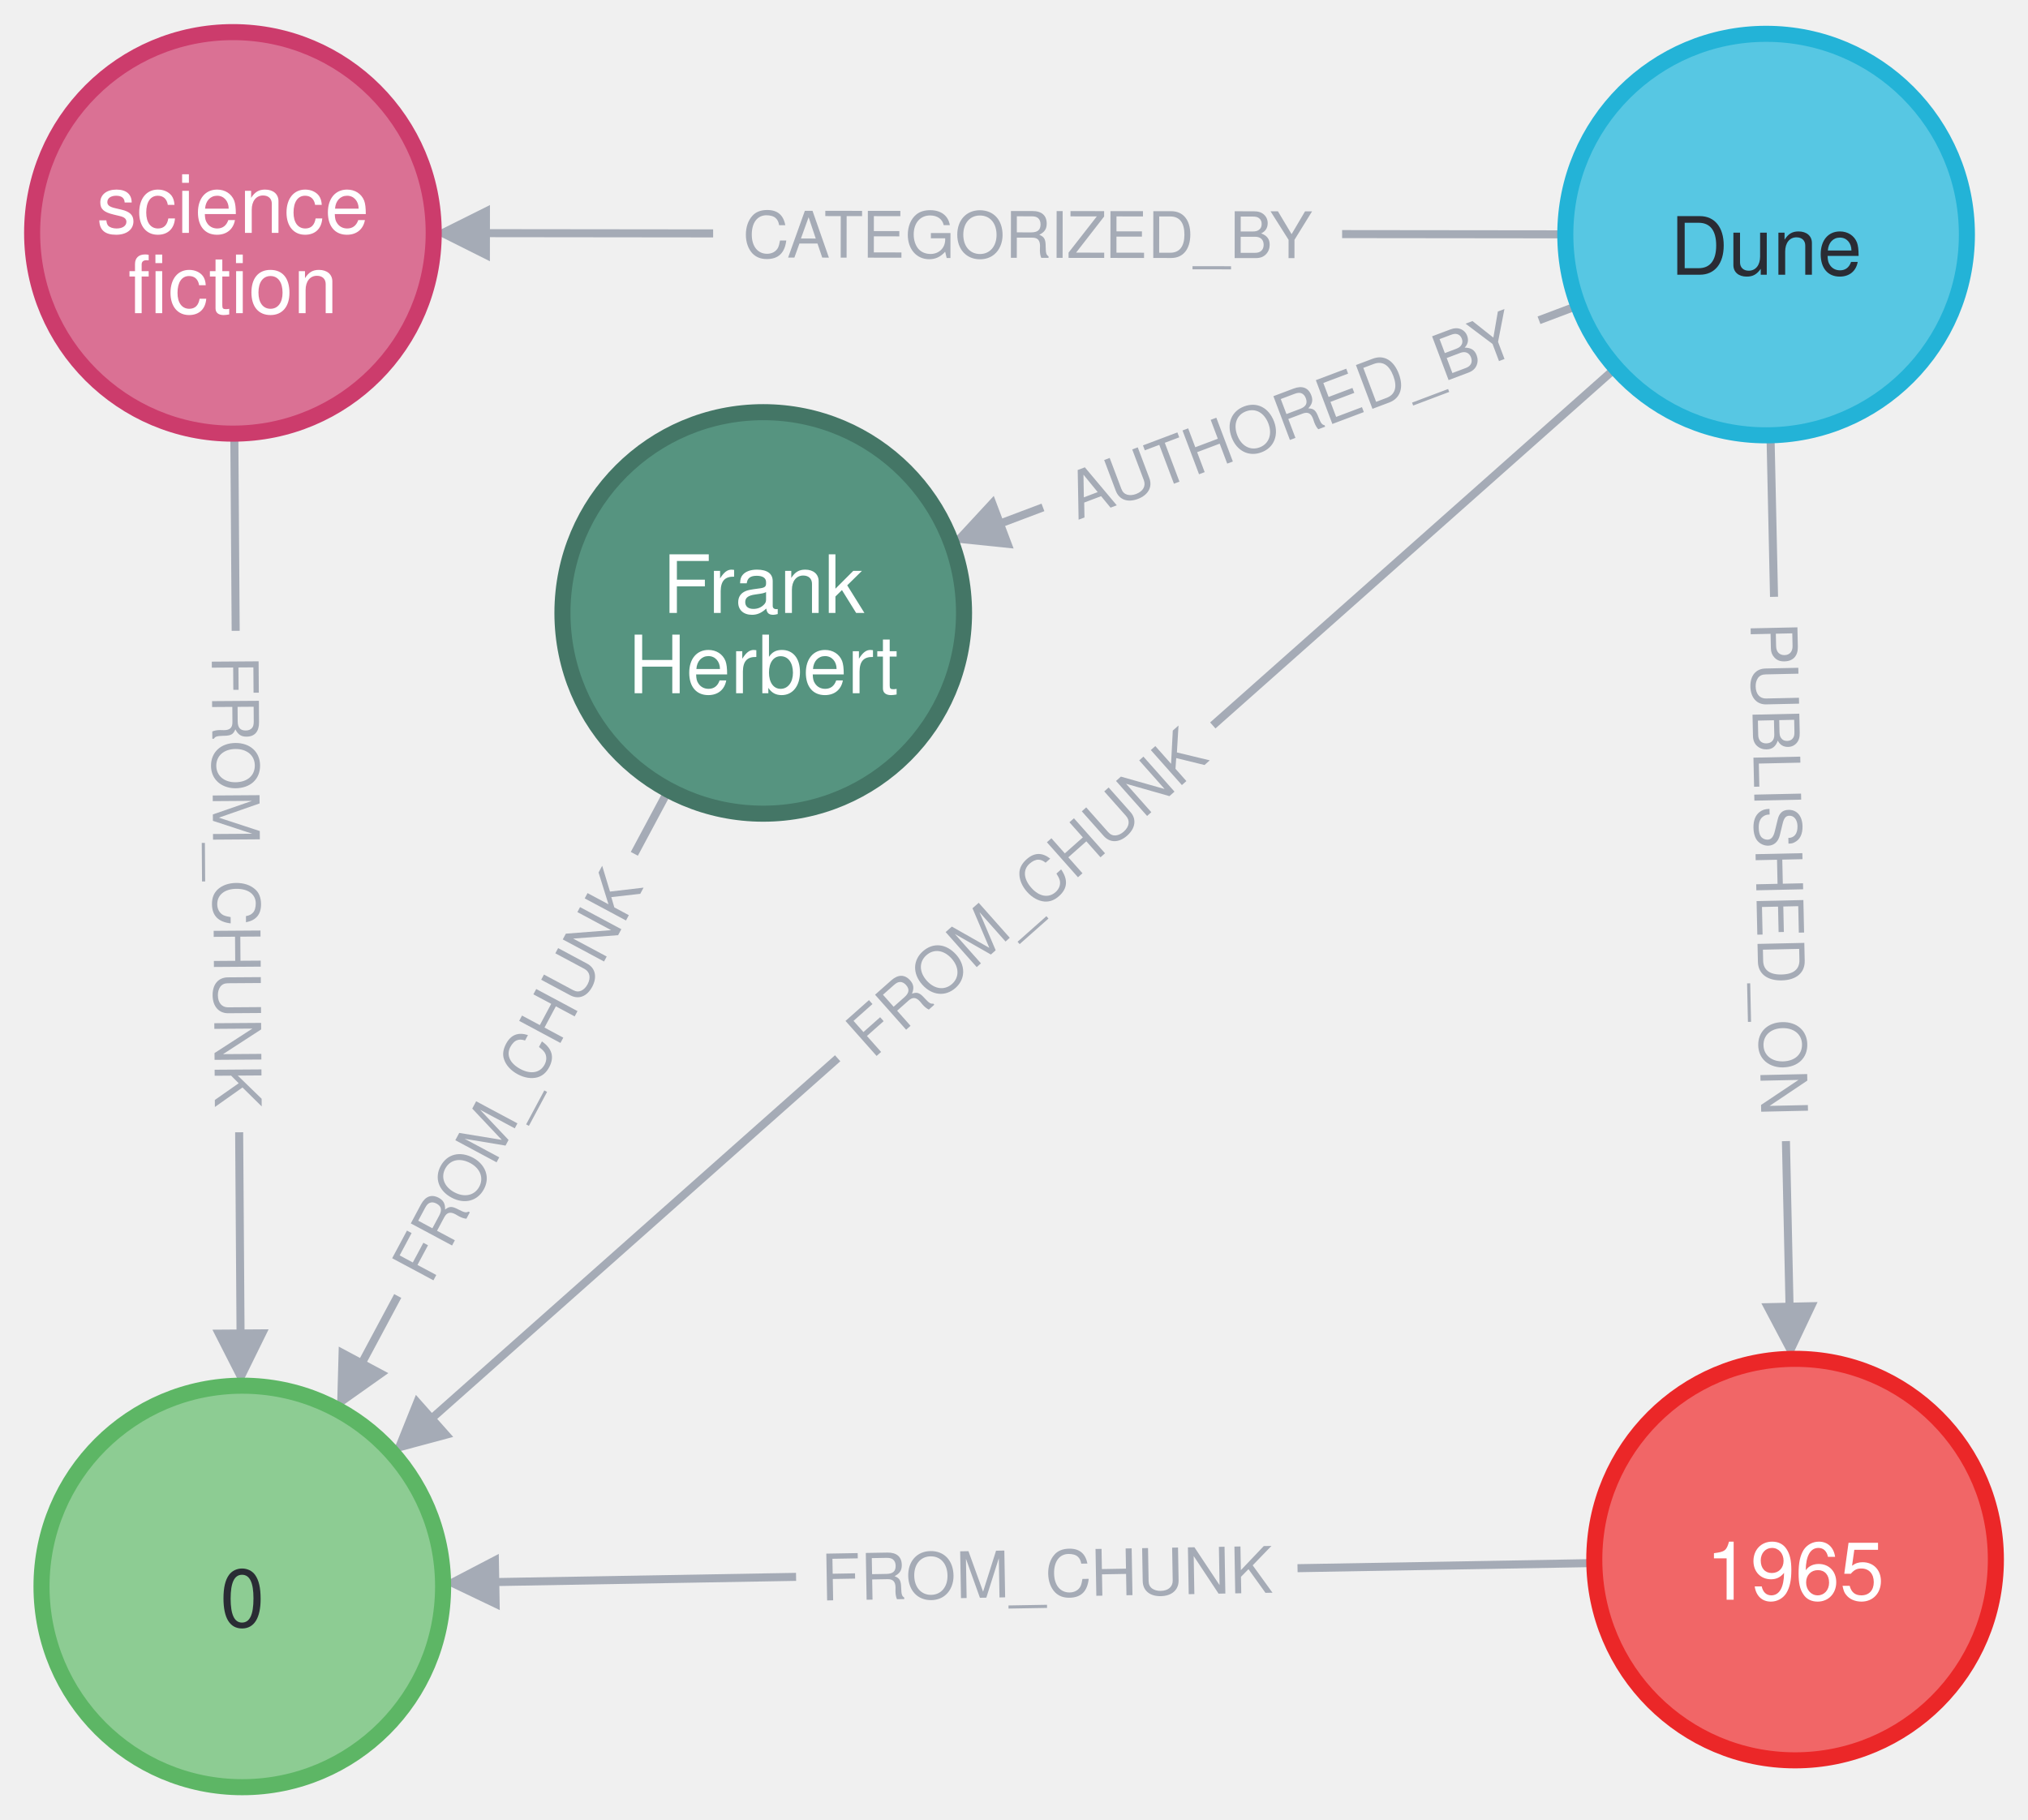
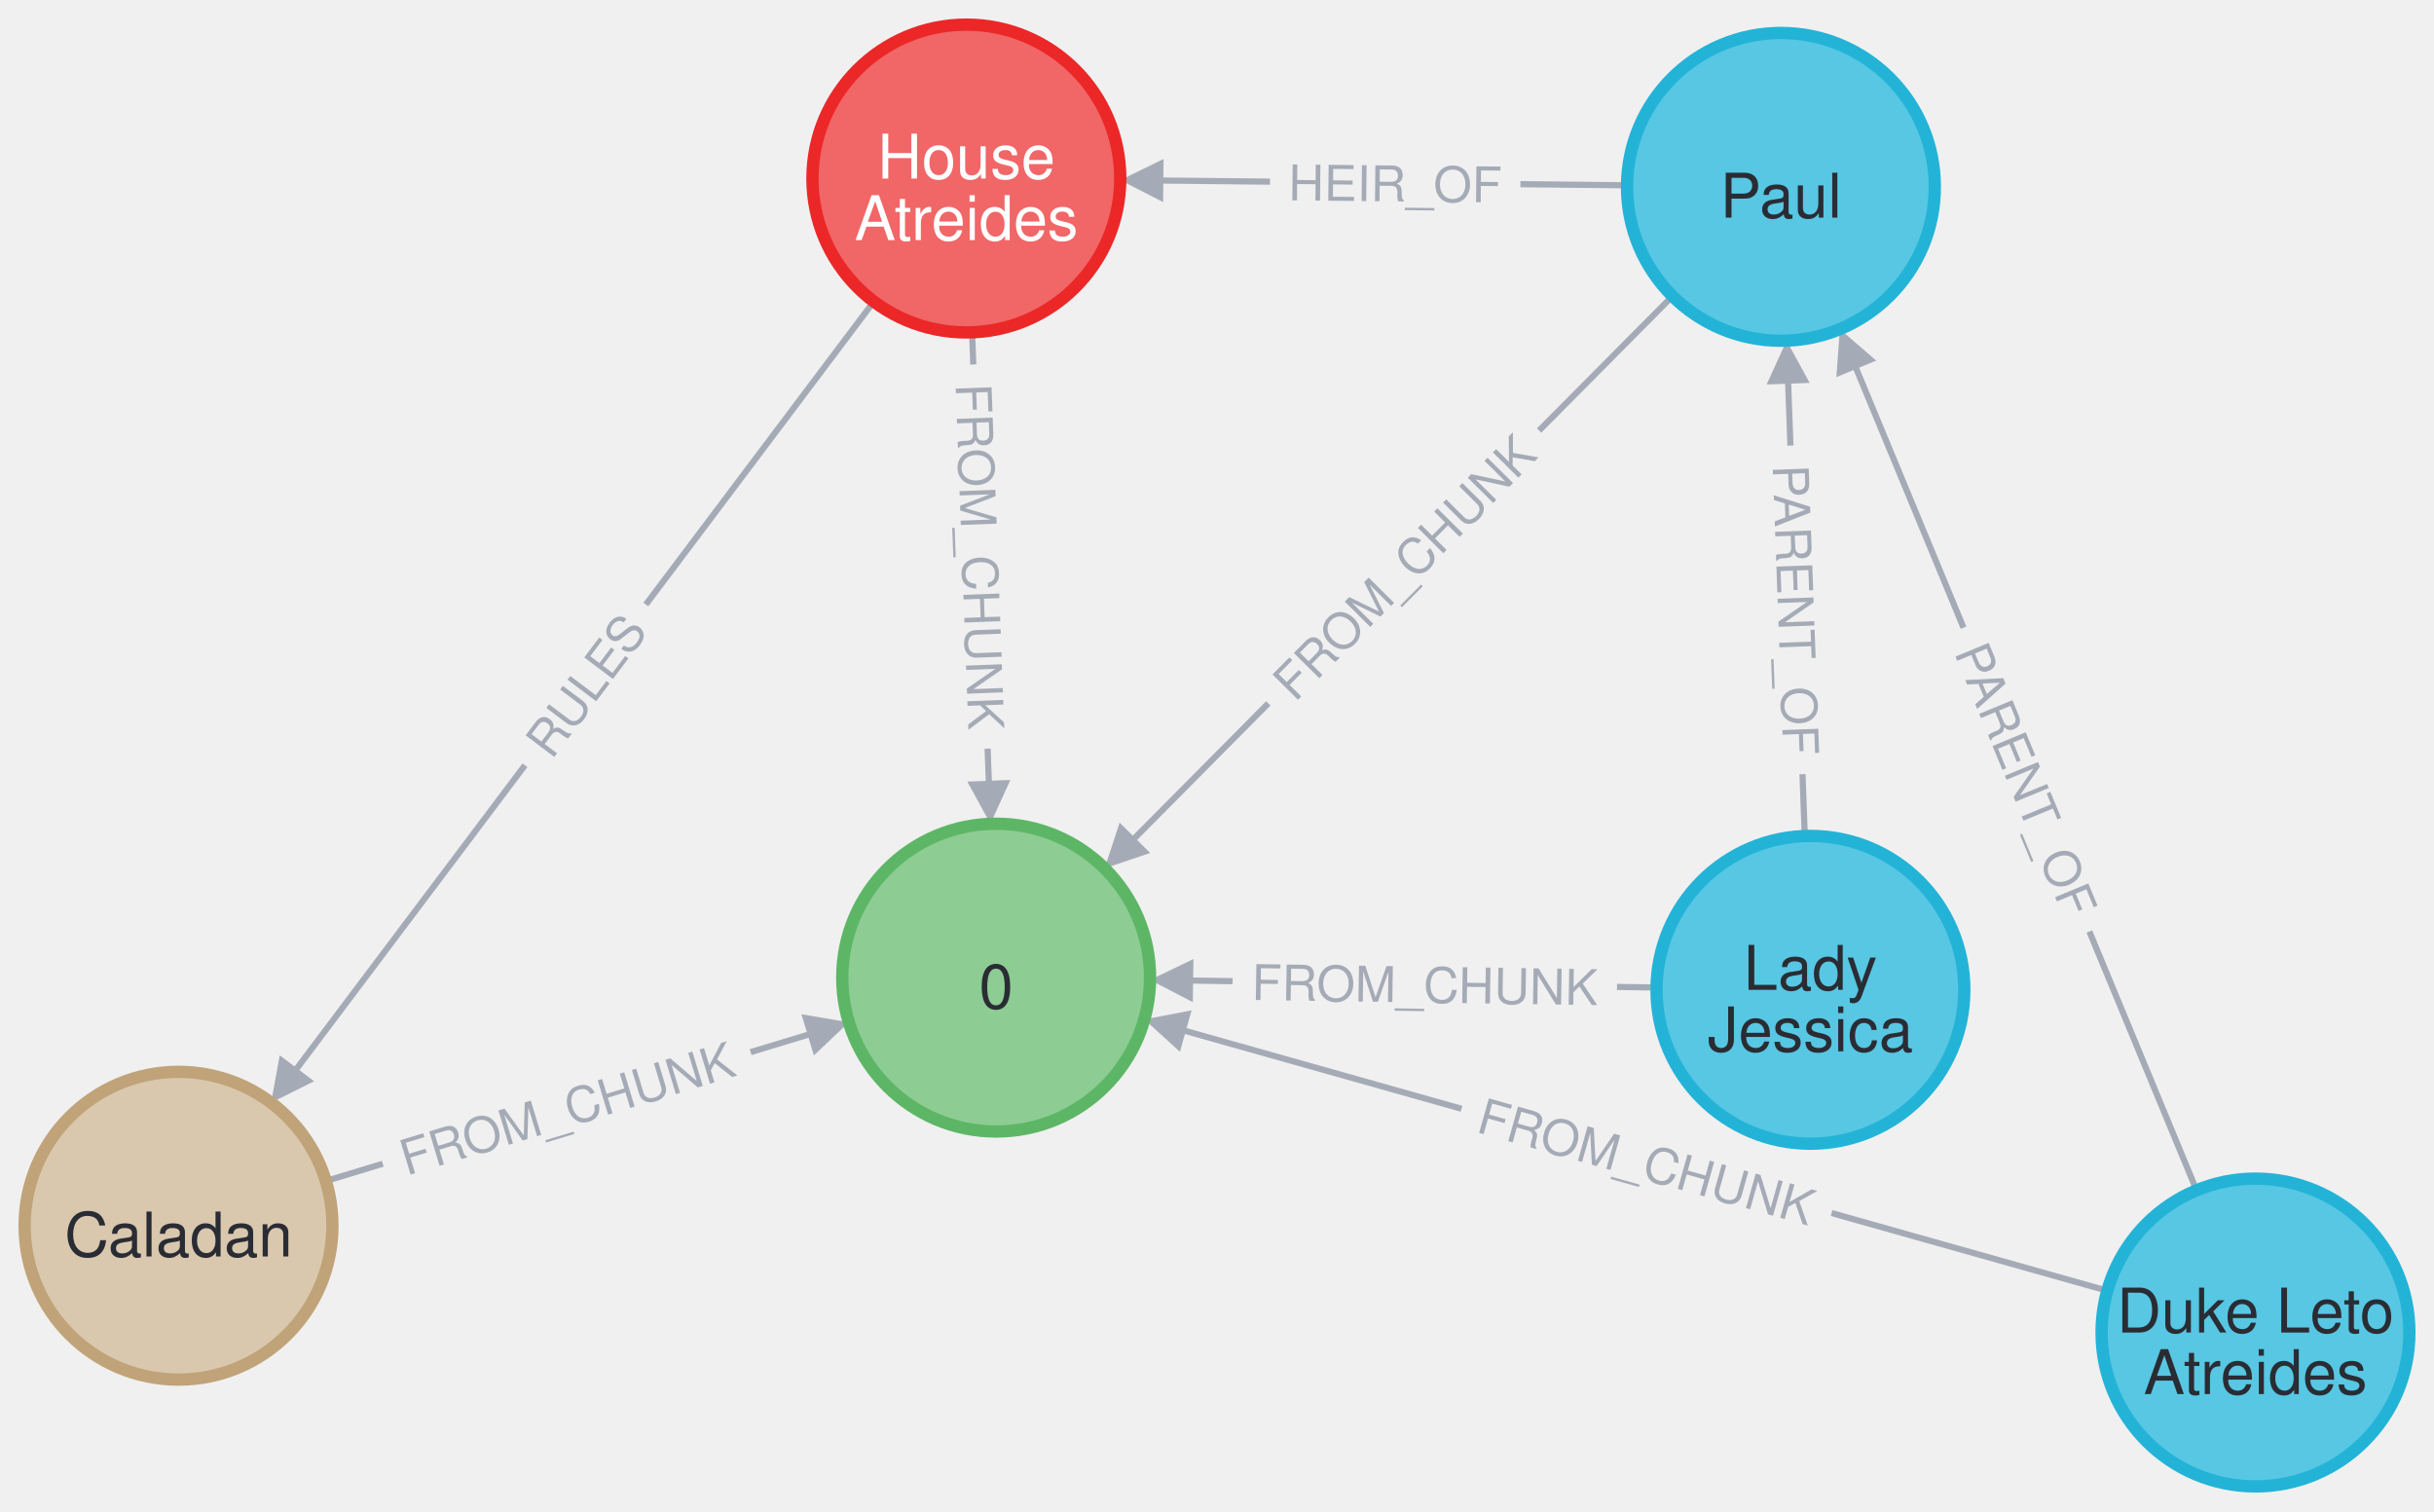
- <svg xmlns="http://www.w3.org/2000/svg" width="505.001" height="453.12" viewBox="-216.221 -129.433 252.5 226.56">
+ <svg xmlns="http://www.w3.org/2000/svg" width="790.759" height="490.907" viewBox="-409.367 -175.366 395.379 245.453">
  <g class="layer relationships">
-     <g class="relationship" transform="translate(3.671396 -100.2222) rotate(498.4162)">
-       <path class="b-outline" fill="#A5ABB6" stroke="none" d="M 25 0.5 L 92.101 0.5 L 92.101 -0.5 L 25 -0.5 Z M 154.546 0.5 L 221.647 0.5 L 221.647 3.5 L 228.647 0 L 221.647 -3.5 L 221.647 -0.5 L 154.546 -0.5 Z" />
-       <text text-anchor="middle" pointer-events="none" font-size="8px" fill="#A5ABB6" x="123.323" y="3" transform="rotate(180 123.3233 0)" font-family="Helvetica Neue, Helvetica, Arial, sans-serif">FROM_CHUNK</text>
+     <g class="relationship" transform="translate(-120.0726 -145.0132) rotate(494.7821)">
+       <path class="b-outline" fill="#A5ABB6" stroke="none" d="M 25 0.5 L 55.763 0.5 L 55.763 -0.5 L 25 -0.5 Z M 118.209 0.5 L 148.972 0.5 L 148.972 3.5 L 155.972 0 L 148.972 -3.5 L 148.972 -0.5 L 118.209 -0.5 Z" />
+       <text text-anchor="middle" pointer-events="none" font-size="8px" fill="#A5ABB6" x="86.986" y="3" transform="rotate(180 86.98591 0)" font-family="Helvetica Neue, Helvetica, Arial, sans-serif">FROM_CHUNK</text>
    </g>
-     <g class="relationship" transform="translate(3.671396 -100.2222) rotate(519.3262)">
-       <path class="b-outline" fill="#A5ABB6" stroke="none" d="M 25 0.5 L 30.223 0.5 L 30.223 -0.5 L 25 -0.5 Z M 96.235 0.5 L 101.458 0.5 L 101.458 3.5 L 108.458 0 L 101.458 -3.5 L 101.458 -0.5 L 96.235 -0.5 Z" />
-       <text text-anchor="middle" pointer-events="none" font-size="8px" fill="#A5ABB6" x="63.229" y="3" transform="rotate(180 63.2291 0)" font-family="Helvetica Neue, Helvetica, Arial, sans-serif">AUTHORED_BY</text>
+     <g class="relationship" transform="translate(-120.0726 -145.0132) rotate(180.5855)">
+       <path class="b-outline" fill="#A5ABB6" stroke="none" d="M 25 0.5 L 42.328 0.5 L 42.328 -0.5 L 25 -0.5 Z M 83 0.5 L 100.327 0.5 L 100.327 3.5 L 107.327 0 L 100.327 -3.5 L 100.327 -0.5 L 83 -0.5 Z" />
+       <text text-anchor="middle" pointer-events="none" font-size="8px" fill="#A5ABB6" x="62.664" y="3" transform="rotate(180 62.66361 0)" font-family="Helvetica Neue, Helvetica, Arial, sans-serif">HEIR_OF</text>
    </g>
-     <g class="relationship" transform="translate(3.671396 -100.2222) rotate(180.0634)">
-       <path class="b-outline" fill="#A5ABB6" stroke="none" d="M 25 0.5 L 52.79 0.5 L 52.79 -0.5 L 25 -0.5 Z M 131.103 0.5 L 158.893 0.5 L 158.893 3.5 L 165.893 0 L 158.893 -3.5 L 158.893 -0.5 L 131.103 -0.5 Z" />
-       <text text-anchor="middle" pointer-events="none" font-size="8px" fill="#A5ABB6" x="91.946" y="3" transform="rotate(180 91.94632 0)" font-family="Helvetica Neue, Helvetica, Arial, sans-serif">CATEGORIZED_BY</text>
+     <g class="relationship" transform="translate(-42.98791 41.08775) rotate(195.7386)">
+       <path class="b-outline" fill="#A5ABB6" stroke="none" d="M 25 0.5 L 71.543 0.5 L 71.543 -0.5 L 25 -0.5 Z M 133.988 0.5 L 180.531 0.5 L 180.531 3.5 L 187.531 0 L 180.531 -3.5 L 180.531 -0.5 L 133.988 -0.5 Z" />
+       <text text-anchor="middle" pointer-events="none" font-size="8px" fill="#A5ABB6" x="102.766" y="3" transform="rotate(180 102.7657 0)" font-family="Helvetica Neue, Helvetica, Arial, sans-serif">FROM_CHUNK</text>
    </g>
-     <g class="relationship" transform="translate(3.671396 -100.2222) rotate(448.7474)">
-       <path class="b-outline" fill="#A5ABB6" stroke="none" d="M 25 0.5 L 45.123 0.5 L 45.123 -0.5 L 25 -0.5 Z M 112.92 0.5 L 133.044 0.5 L 133.044 3.5 L 140.044 0 L 133.044 -3.5 L 133.044 -0.5 L 112.92 -0.5 Z" />
-       <text text-anchor="middle" pointer-events="none" font-size="8px" fill="#A5ABB6" x="79.022" y="3" font-family="Helvetica Neue, Helvetica, Arial, sans-serif">PUBLISHED_ON</text>
+     <g class="relationship" transform="translate(-42.98791 41.08775) rotate(247.5002)">
+       <path class="b-outline" fill="#A5ABB6" stroke="none" d="M 25 0.5 L 70.508 0.5 L 70.508 -0.5 L 25 -0.5 Z M 123.926 0.5 L 169.434 0.5 L 169.434 3.5 L 176.434 0 L 169.434 -3.5 L 169.434 -0.5 L 123.926 -0.5 Z" />
+       <text text-anchor="middle" pointer-events="none" font-size="8px" fill="#A5ABB6" x="97.217" y="3" transform="rotate(180 97.21696 0)" font-family="Helvetica Neue, Helvetica, Arial, sans-serif">PARENT_OF</text>
    </g>
-     <g class="relationship" transform="translate(7.279322 64.78212) rotate(539.0089)">
-       <path class="b-outline" fill="#A5ABB6" stroke="none" d="M 25 0.5 L 61.958 0.5 L 61.958 -0.5 L 25 -0.5 Z M 124.403 0.5 L 161.361 0.5 L 161.361 3.5 L 168.361 0 L 161.361 -3.5 L 161.361 -0.5 L 124.403 -0.5 Z" />
-       <text text-anchor="middle" pointer-events="none" font-size="8px" fill="#A5ABB6" x="93.18" y="3" transform="rotate(180 93.18048 0)" font-family="Helvetica Neue, Helvetica, Arial, sans-serif">FROM_CHUNK</text>
+     <g class="relationship" transform="translate(-115.2826 -14.57947) rotate(180.8583)">
+       <path class="b-outline" fill="#A5ABB6" stroke="none" d="M 25 0.5 L 31.419 0.5 L 31.419 -0.5 L 25 -0.5 Z M 93.864 0.5 L 100.284 0.5 L 100.284 3.5 L 107.284 0 L 100.284 -3.5 L 100.284 -0.5 L 93.864 -0.5 Z" />
+       <text text-anchor="middle" pointer-events="none" font-size="8px" fill="#A5ABB6" x="62.642" y="3" transform="rotate(180 62.64175 0)" font-family="Helvetica Neue, Helvetica, Arial, sans-serif">FROM_CHUNK</text>
    </g>
-     <g class="relationship" transform="translate(-187.2211 -100.4334) rotate(449.6028)">
-       <path class="b-outline" fill="#A5ABB6" stroke="none" d="M 25 0.5 L 49.559 0.5 L 49.559 -0.5 L 25 -0.5 Z M 112.005 0.5 L 136.564 0.5 L 136.564 3.5 L 143.564 0 L 136.564 -3.5 L 136.564 -0.5 L 112.005 -0.5 Z" />
-       <text text-anchor="middle" pointer-events="none" font-size="8px" fill="#A5ABB6" x="80.782" y="3" font-family="Helvetica Neue, Helvetica, Arial, sans-serif">FROM_CHUNK</text>
+     <g class="relationship" transform="translate(-115.2826 -14.57947) rotate(267.8969)">
+       <path class="b-outline" fill="#A5ABB6" stroke="none" d="M 25 0.5 L 35.052 0.5 L 35.052 -0.5 L 25 -0.5 Z M 88.47 0.5 L 98.522 0.5 L 98.522 3.5 L 105.522 0 L 98.522 -3.5 L 98.522 -0.5 L 88.47 -0.5 Z" />
+       <text text-anchor="middle" pointer-events="none" font-size="8px" fill="#A5ABB6" x="61.761" y="3" transform="rotate(180 61.76085 0)" font-family="Helvetica Neue, Helvetica, Arial, sans-serif">PARENT_OF</text>
    </g>
-     <g class="relationship" transform="translate(-121.1928 -53.10519) rotate(478.1471)">
-       <path class="b-outline" fill="#A5ABB6" stroke="none" d="M 25 0.5 L 34.023 0.5 L 34.023 -0.5 L 25 -0.5 Z M 96.469 0.5 L 105.492 0.5 L 105.492 3.5 L 112.492 0 L 105.492 -3.5 L 105.492 -0.5 L 96.469 -0.5 Z" />
-       <text text-anchor="middle" pointer-events="none" font-size="8px" fill="#A5ABB6" x="65.246" y="3" transform="rotate(180 65.24585 0)" font-family="Helvetica Neue, Helvetica, Arial, sans-serif">FROM_CHUNK</text>
+     <g class="relationship" transform="translate(-252.3929 -146.3655) rotate(447.8639)">
+       <path class="b-outline" fill="#A5ABB6" stroke="none" d="M 25 0.5 L 30.225 0.5 L 30.225 -0.5 L 25 -0.5 Z M 92.67 0.5 L 97.895 0.5 L 97.895 3.5 L 104.895 0 L 97.895 -3.5 L 97.895 -0.5 L 92.67 -0.5 Z" />
+       <text text-anchor="middle" pointer-events="none" font-size="8px" fill="#A5ABB6" x="61.447" y="3" font-family="Helvetica Neue, Helvetica, Arial, sans-serif">FROM_CHUNK</text>
+     </g>
+     <g class="relationship" transform="translate(-252.3929 -146.3655) rotate(486.9552)">
+       <path class="b-outline" fill="#A5ABB6" stroke="none" d="M 25 0.5 L 86.596 0.5 L 86.596 -0.5 L 25 -0.5 Z M 119.272 0.5 L 180.868 0.5 L 180.868 3.5 L 187.868 0 L 180.868 -3.5 L 180.868 -0.5 L 119.272 -0.5 Z" />
+       <text text-anchor="middle" pointer-events="none" font-size="8px" fill="#A5ABB6" x="102.934" y="3" transform="rotate(180 102.9342 0)" font-family="Helvetica Neue, Helvetica, Arial, sans-serif">RULES</text>
+     </g>
+     <g class="relationship" transform="translate(-380.3672 23.73885) rotate(343.1208)">
+       <path class="b-outline" fill="#A5ABB6" stroke="none" d="M 25 0.5 L 34.675 0.5 L 34.675 -0.5 L 25 -0.5 Z M 97.12 0.5 L 106.795 0.5 L 106.795 3.5 L 113.795 0 L 106.795 -3.5 L 106.795 -0.5 L 97.12 -0.5 Z" />
+       <text text-anchor="middle" pointer-events="none" font-size="8px" fill="#A5ABB6" x="65.898" y="3" font-family="Helvetica Neue, Helvetica, Arial, sans-serif">FROM_CHUNK</text>
    </g>
  </g>
  <g class="layer nodes">
-     <g class="node" aria-label="graph-node0" transform="translate(3.671396,-100.2222)">
+     <g class="node" aria-label="graph-node0" transform="translate(-120.0726,-145.0132)">
      <circle class="b-outline" cx="0" cy="0" r="25" fill="#57C7E3" stroke="#23b3d7" stroke-width="2px" />
-       <text class="caption" text-anchor="middle" pointer-events="none" x="0" y="5" font-size="10px" fill="#2A2C34" font-family="Helvetica Neue, Helvetica, Arial, sans-serif"> Dune</text>
+       <text class="caption" text-anchor="middle" pointer-events="none" x="0" y="5" font-size="10px" fill="#2A2C34" font-family="Helvetica Neue, Helvetica, Arial, sans-serif"> Paul</text>
    </g>
-     <g class="node" aria-label="graph-node1" transform="translate(7.279322,64.78212)">
+     <g class="node" aria-label="graph-node1" transform="translate(-42.98791,41.08775)">
+       <circle class="b-outline" cx="0" cy="0" r="25" fill="#57C7E3" stroke="#23b3d7" stroke-width="2px" />
+       <text class="caption" text-anchor="middle" pointer-events="none" x="0" y="0" font-size="10px" fill="#2A2C34" font-family="Helvetica Neue, Helvetica, Arial, sans-serif"> Duke Leto</text>
+       <text class="caption" text-anchor="middle" pointer-events="none" x="0" y="10" font-size="10px" fill="#2A2C34" font-family="Helvetica Neue, Helvetica, Arial, sans-serif"> Atreides</text>
+     </g>
+     <g class="node" aria-label="graph-node2" transform="translate(-115.2826,-14.57947)">
+       <circle class="b-outline" cx="0" cy="0" r="25" fill="#57C7E3" stroke="#23b3d7" stroke-width="2px" />
+       <text class="caption" text-anchor="middle" pointer-events="none" x="0" y="0" font-size="10px" fill="#2A2C34" font-family="Helvetica Neue, Helvetica, Arial, sans-serif"> Lady</text>
+       <text class="caption" text-anchor="middle" pointer-events="none" x="0" y="10" font-size="10px" fill="#2A2C34" font-family="Helvetica Neue, Helvetica, Arial, sans-serif"> Jessica</text>
+     </g>
+     <g class="node" aria-label="graph-node3" transform="translate(-252.3929,-146.3655)">
      <circle class="b-outline" cx="0" cy="0" r="25" fill="#F16667" stroke="#eb2728" stroke-width="2px" />
-       <text class="caption" text-anchor="middle" pointer-events="none" x="0" y="5" font-size="10px" fill="#FFFFFF" font-family="Helvetica Neue, Helvetica, Arial, sans-serif"> 1965</text>
+       <text class="caption" text-anchor="middle" pointer-events="none" x="0" y="0" font-size="10px" fill="#FFFFFF" font-family="Helvetica Neue, Helvetica, Arial, sans-serif"> House</text>
+       <text class="caption" text-anchor="middle" pointer-events="none" x="0" y="10" font-size="10px" fill="#FFFFFF" font-family="Helvetica Neue, Helvetica, Arial, sans-serif"> Atreides</text>
    </g>
-     <g class="node" aria-label="graph-node2" transform="translate(-187.2211,-100.4334)">
-       <circle class="b-outline" cx="0" cy="0" r="25" fill="#DA7194" stroke="#cc3c6c" stroke-width="2px" />
-       <text class="caption" text-anchor="middle" pointer-events="none" x="0" y="0" font-size="10px" fill="#FFFFFF" font-family="Helvetica Neue, Helvetica, Arial, sans-serif"> science</text>
-       <text class="caption" text-anchor="middle" pointer-events="none" x="0" y="10" font-size="10px" fill="#FFFFFF" font-family="Helvetica Neue, Helvetica, Arial, sans-serif"> fiction</text>
+     <g class="node" aria-label="graph-node4" transform="translate(-380.3672,23.73885)">
+       <circle class="b-outline" cx="0" cy="0" r="25" fill="#D9C8AE" stroke="#c0a378" stroke-width="2px" />
+       <text class="caption" text-anchor="middle" pointer-events="none" x="0" y="5" font-size="10px" fill="#2A2C34" font-family="Helvetica Neue, Helvetica, Arial, sans-serif"> Caladan</text>
    </g>
-     <g class="node" aria-label="graph-node3" transform="translate(-121.1928,-53.10519)">
-       <circle class="b-outline" cx="0" cy="0" r="25" fill="#569480" stroke="#447666" stroke-width="2px" />
-       <text class="caption" text-anchor="middle" pointer-events="none" x="0" y="0" font-size="10px" fill="#FFFFFF" font-family="Helvetica Neue, Helvetica, Arial, sans-serif"> Frank</text>
-       <text class="caption" text-anchor="middle" pointer-events="none" x="0" y="10" font-size="10px" fill="#FFFFFF" font-family="Helvetica Neue, Helvetica, Arial, sans-serif"> Herbert</text>
-     </g>
-     <g class="node" aria-label="graph-node4" transform="translate(-186.0527,68.12666)">
+     <g class="node" aria-label="graph-node5" transform="translate(-247.5513,-16.56104)">
      <circle class="b-outline" cx="0" cy="0" r="25" fill="#8DCC93" stroke="#5db665" stroke-width="2px" />
      <text class="caption" text-anchor="middle" pointer-events="none" x="0" y="5" font-size="10px" fill="#2A2C34" font-family="Helvetica Neue, Helvetica, Arial, sans-serif"> 0</text>
    </g>
  </g>
</svg>
